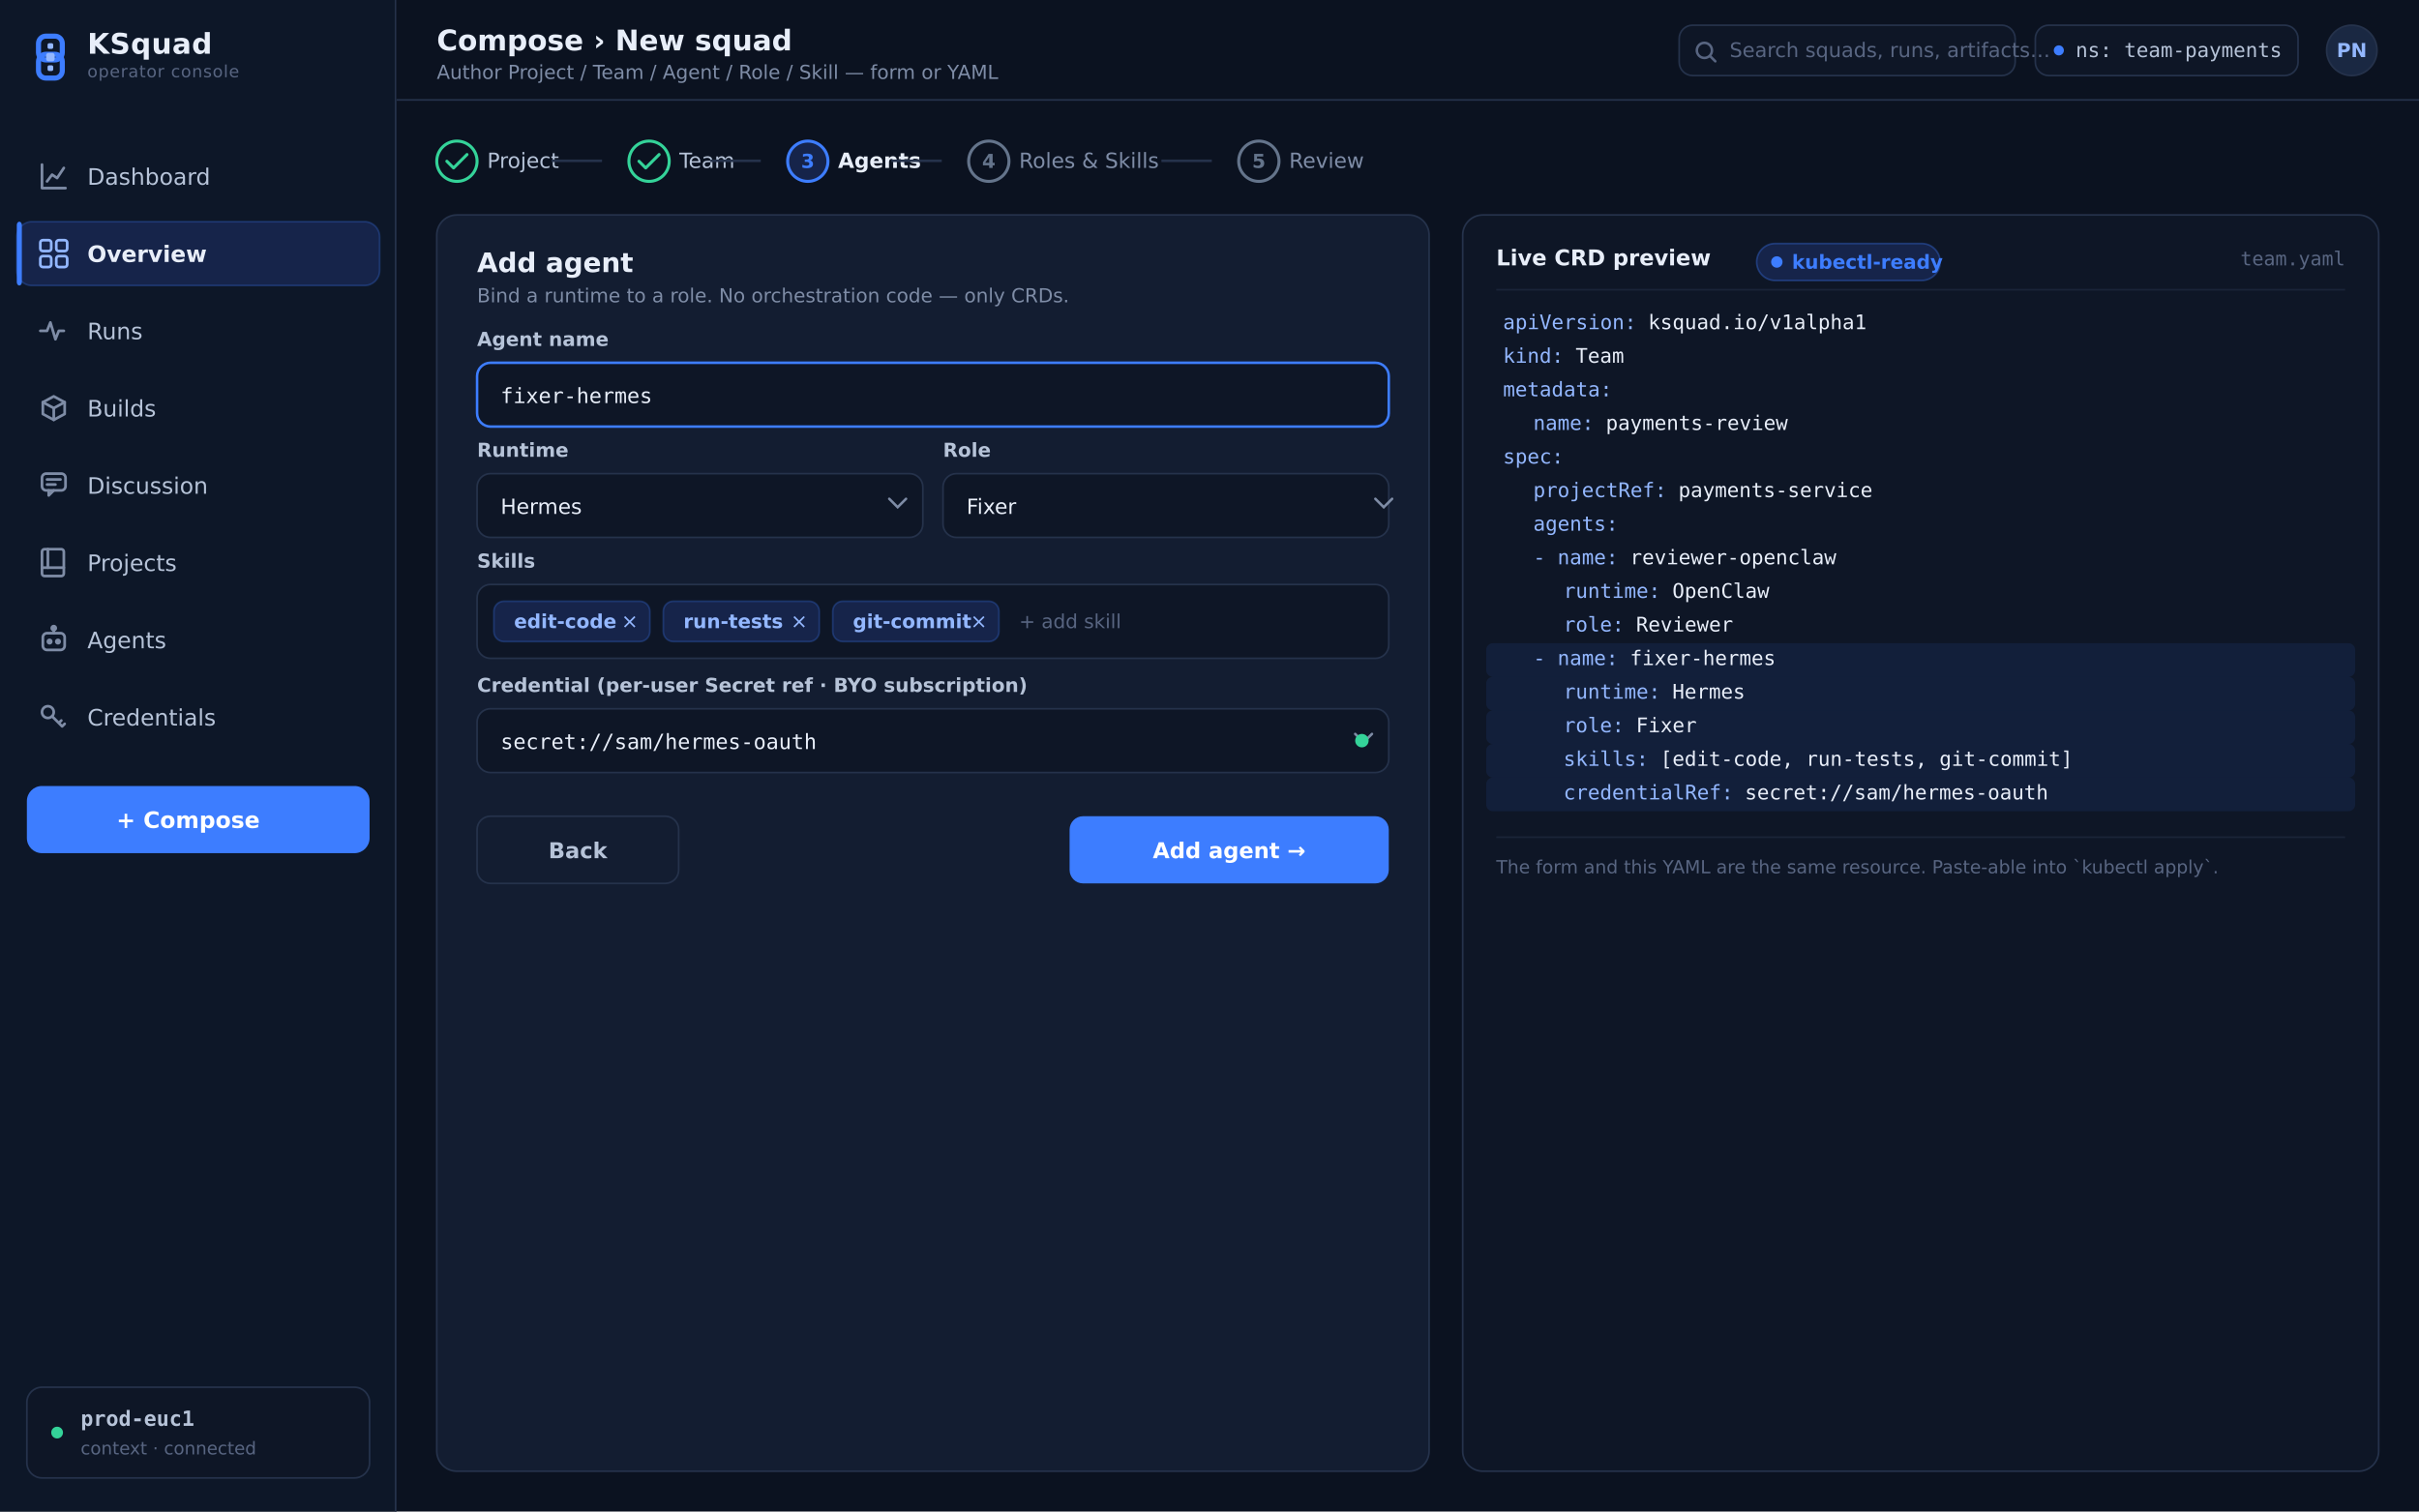
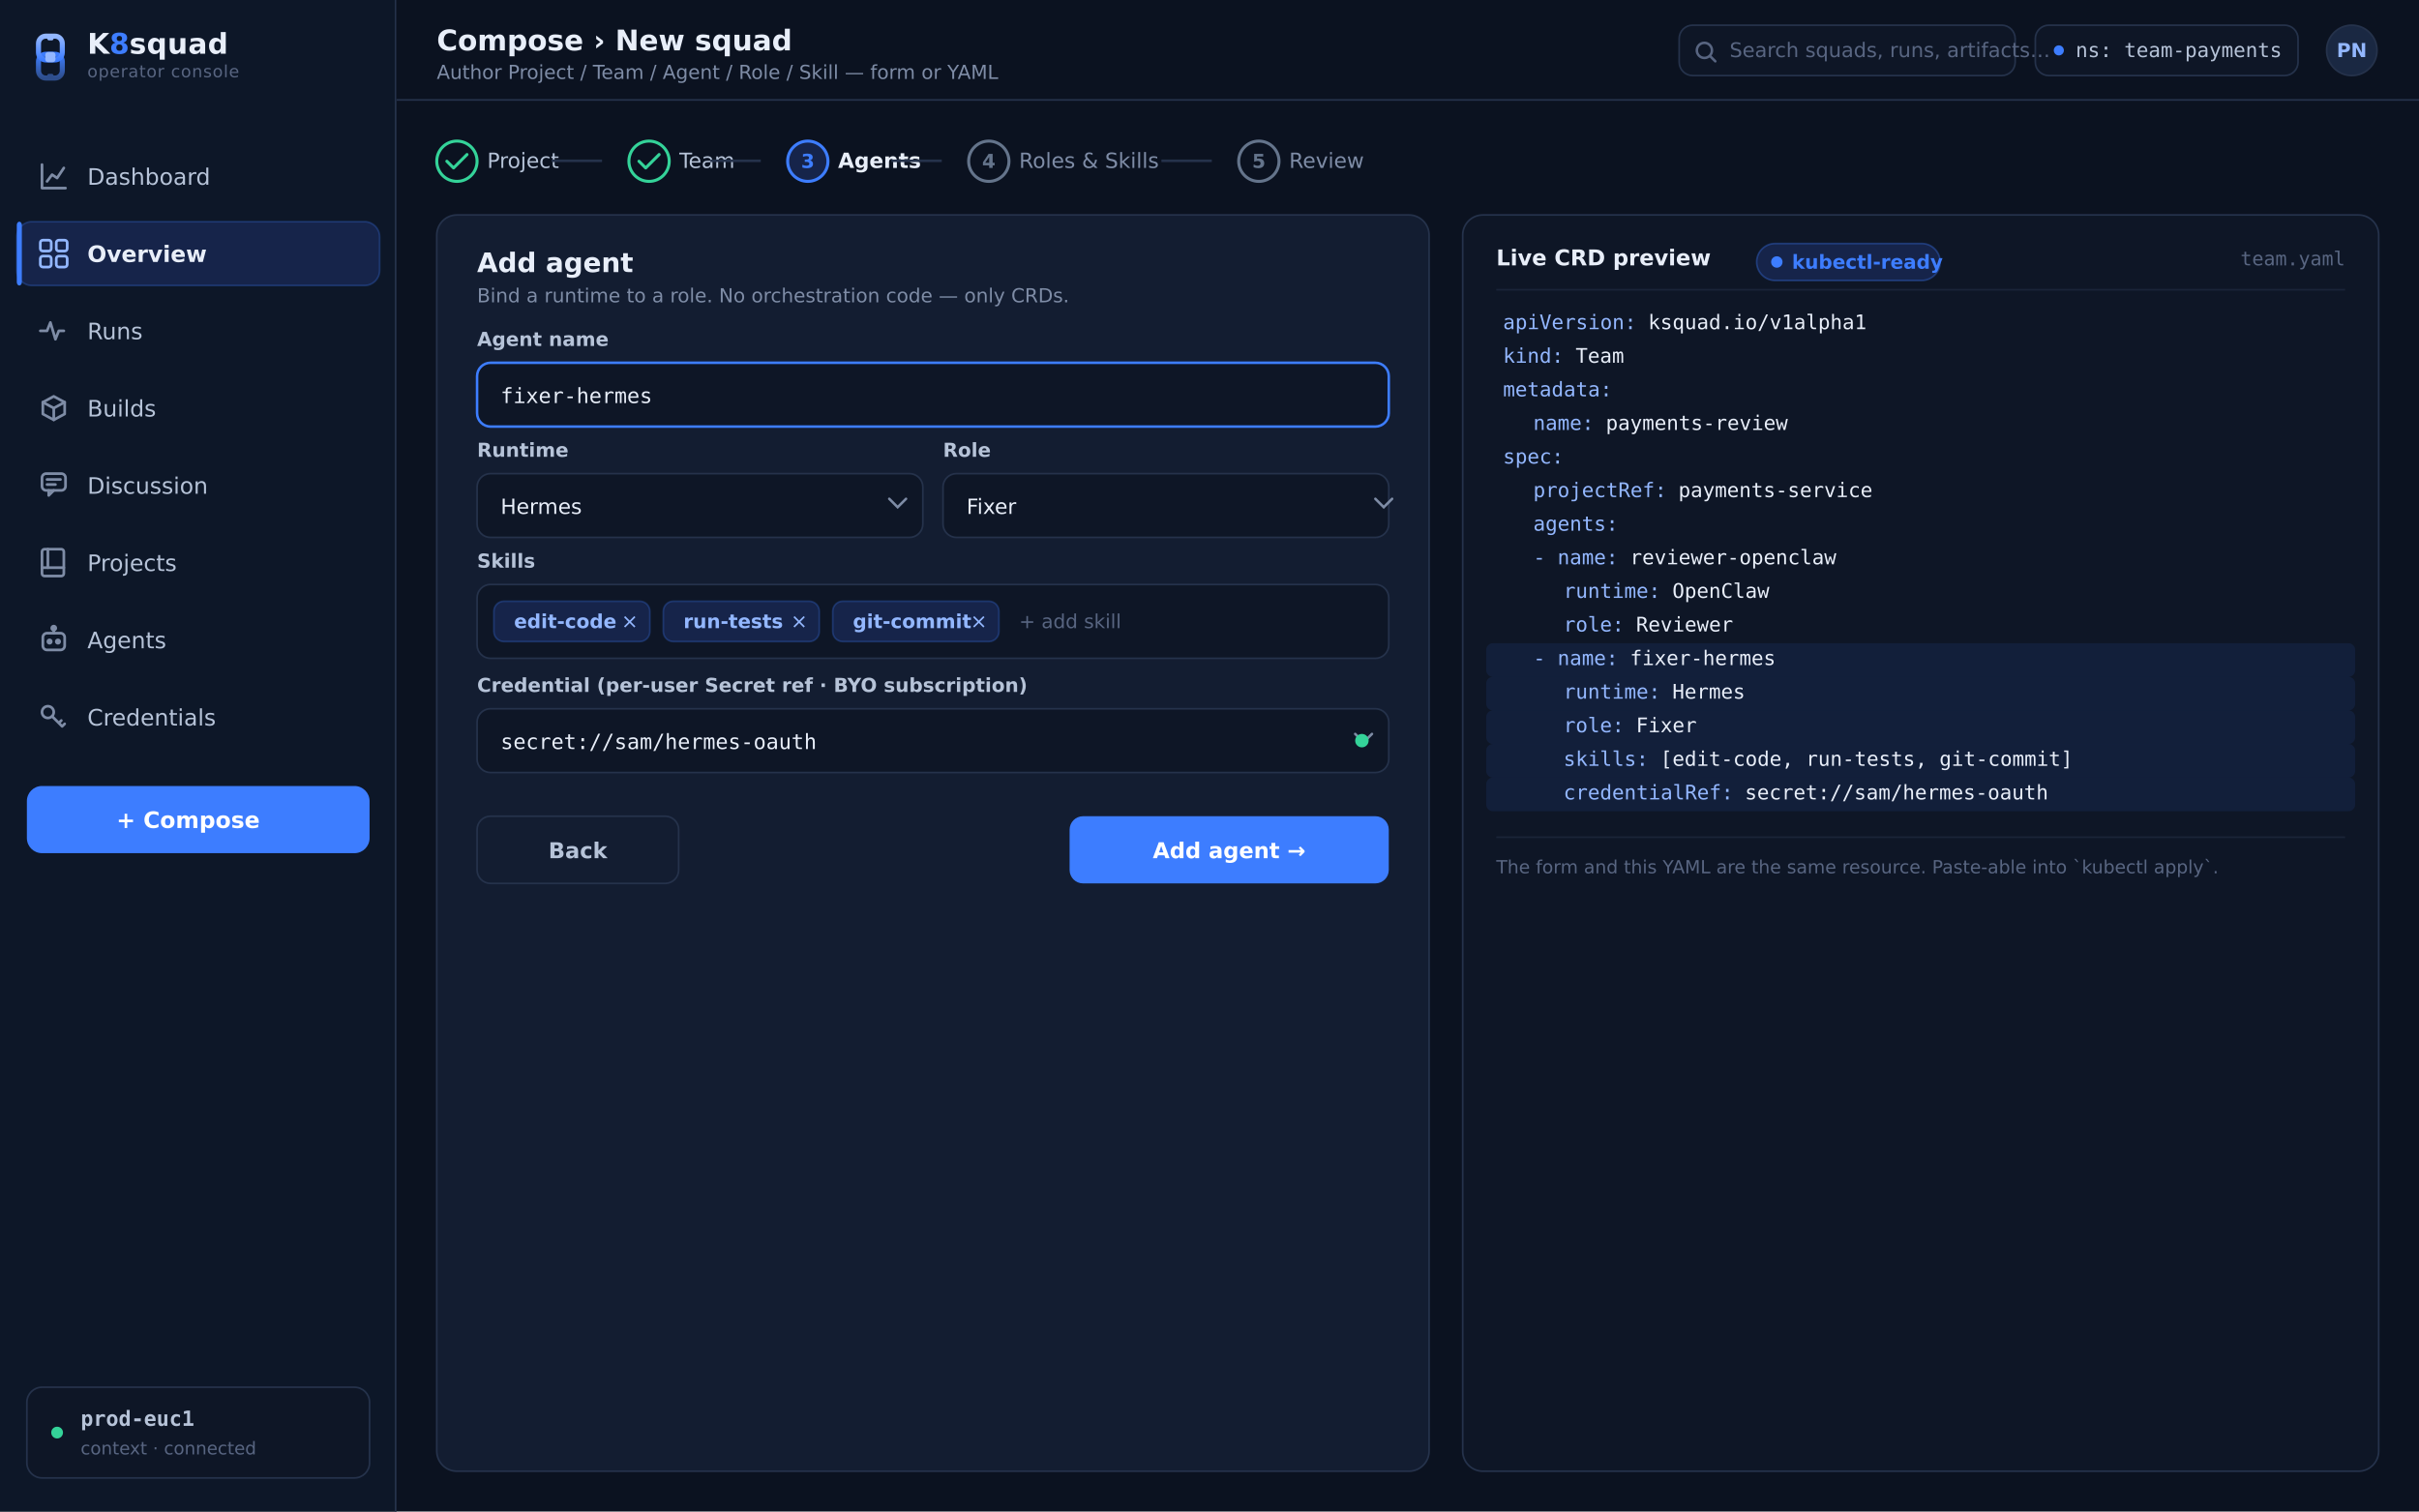
<svg xmlns="http://www.w3.org/2000/svg" width="1440" height="900" viewBox="0 0 1440 900" font-family="DejaVu Sans">
+   <defs>
+     <linearGradient id="ringTop" x1="0" y1="0" x2="0" y2="1">
+       <stop offset="0" stop-color="#93B7FF" />
+       <stop offset="1" stop-color="#3D7DFF" />
+     </linearGradient>
+     <linearGradient id="ringBot" x1="0" y1="0" x2="0" y2="1">
+       <stop offset="0" stop-color="#3D7DFF" />
+       <stop offset="1" stop-color="#2E4E8C" />
+     </linearGradient>
+   </defs>
  <rect x="0" y="0" width="1440" height="900" rx="0" ry="0" fill="#0B1220" stroke="none" stroke-width="1" />
  <rect x="0" y="0" width="236" height="900" rx="0" ry="0" fill="#0D1728" stroke="none" stroke-width="1" />
  <rect x="235" y="0" width="1" height="900" rx="0" ry="0" fill="#25324B" stroke="none" stroke-width="1" />
  <g transform="translate(30,34) scale(0.33735) translate(-50,-50)">
-     <rect x="29" y="45" width="42" height="42" rx="13" fill="none" stroke="#3D7DFF" stroke-width="9" />
-     <rect x="29" y="13" width="42" height="42" rx="13" fill="none" stroke="#3D7DFF" stroke-width="9" />
-     <rect x="45" y="25.5" width="10" height="10" rx="2.8" fill="#93B7FF" />
-     <rect x="45" y="64.5" width="10" height="10" rx="2.8" fill="#93B7FF" />
-     <rect x="42.5" y="42.5" width="15" height="15" rx="4.2" fill="#93B7FF" />
+     <rect x="29" y="45" width="42" height="42" rx="13" fill="none" stroke="url(#ringBot)" stroke-width="9" />
+     <rect x="29" y="13" width="42" height="42" rx="13" fill="none" stroke="url(#ringTop)" stroke-width="9" />
+     <rect x="41" y="41" width="18" height="18" rx="5" fill="#93B7FF" />
+     <rect x="44.5" y="9.5" width="11" height="11" rx="3" fill="#93B7FF" />
+     <rect x="44.5" y="79.5" width="11" height="11" rx="3" fill="#2E4E8C" />
  </g>
-   <text x="52" y="32" font-family="DejaVu Sans" font-size="17" fill="#E8EEF9" font-weight="700" text-anchor="start" letter-spacing="0.2">KSquad</text>
+   <text x="52" y="32" font-family="DejaVu Sans" font-size="17" fill="#E8EEF9" font-weight="700" text-anchor="start" letter-spacing="0.2">K<tspan fill="#3D7DFF">8</tspan>squad</text>
  <text x="52" y="46" font-family="DejaVu Sans" font-size="10" fill="#586581" font-weight="400" text-anchor="start" letter-spacing="0.4">operator console</text>
  <g fill="none" stroke="#7E8CA6" stroke-width="1.6" stroke-linecap="round" stroke-linejoin="round">
    <path d="M25 98 v14 h14" />
    <path d="M28 108 l3 -4 l3 2 l4 -6" />
  </g>
  <text x="52" y="110" font-family="DejaVu Sans" font-size="13.5" fill="#B6C3D8" font-weight="500" text-anchor="start">Dashboard</text>
  <rect x="10" y="132" width="216" height="38" rx="9" ry="9" fill="#16244A" stroke="#3D7DFF44" stroke-width="1" />
  <rect x="10" y="132" width="3" height="38" rx="2" ry="2" fill="#3D7DFF" stroke="none" stroke-width="1" />
  <g fill="none" stroke="#93B7FF" stroke-width="1.6" stroke-linecap="round" stroke-linejoin="round">
    <rect x="24" y="143" width="6.5" height="6.5" rx="1.5" />
    <rect x="33.5" y="143" width="6.5" height="6.5" rx="1.5" />
    <rect x="24" y="152.5" width="6.5" height="6.5" rx="1.5" />
    <rect x="33.5" y="152.5" width="6.5" height="6.5" rx="1.5" />
  </g>
  <text x="52" y="156" font-family="DejaVu Sans" font-size="13.5" fill="#E8EEF9" font-weight="600" text-anchor="start">Overview</text>
  <g fill="none" stroke="#7E8CA6" stroke-width="1.6" stroke-linecap="round" stroke-linejoin="round">
    <path d="M24 197 h4 l2 -5 l3 10 l2 -5 h3" />
  </g>
  <text x="52" y="202" font-family="DejaVu Sans" font-size="13.5" fill="#B6C3D8" font-weight="500" text-anchor="start">Runs</text>
  <g fill="none" stroke="#7E8CA6" stroke-width="1.6" stroke-linecap="round" stroke-linejoin="round">
    <path d="M32 236 l6.5 3.5 v7 l-6.5 3.5 l-6.5 -3.5 v-7 z" />
    <path d="M25.5 239.5 l6.5 3.5 l6.5 -3.5" />
    <path d="M32 243 v7" />
  </g>
  <text x="52" y="248" font-family="DejaVu Sans" font-size="13.5" fill="#B6C3D8" font-weight="500" text-anchor="start">Builds</text>
  <g fill="none" stroke="#7E8CA6" stroke-width="1.6" stroke-linecap="round" stroke-linejoin="round">
    <rect x="25" y="282" width="14" height="10" rx="2.5" />
    <path d="M29 292 v3 l3 -3" />
    <path d="M28 285.5 h8 M28 288.5 h5" />
  </g>
  <text x="52" y="294" font-family="DejaVu Sans" font-size="13.5" fill="#B6C3D8" font-weight="500" text-anchor="start">Discussion</text>
  <g fill="none" stroke="#7E8CA6" stroke-width="1.6" stroke-linecap="round" stroke-linejoin="round">
    <rect x="25" y="327" width="13" height="16" rx="1.5" />
    <path d="M25 338 h13" />
    <path d="M28.5 327 v11" />
  </g>
  <text x="52" y="340" font-family="DejaVu Sans" font-size="13.5" fill="#B6C3D8" font-weight="500" text-anchor="start">Projects</text>
  <g fill="none" stroke="#7E8CA6" stroke-width="1.6" stroke-linecap="round" stroke-linejoin="round">
    <rect x="25.5" y="377" width="13" height="10" rx="2.5" />
    <path d="M32 374 v3" />
    <circle cx="32" cy="374" r="1.2" fill="#7E8CA6" />
    <circle cx="29.5" cy="382" r="1" fill="#7E8CA6" />
    <circle cx="34.5" cy="382" r="1" fill="#7E8CA6" />
  </g>
  <text x="52" y="386" font-family="DejaVu Sans" font-size="13.5" fill="#B6C3D8" font-weight="500" text-anchor="start">Agents</text>
  <g fill="none" stroke="#7E8CA6" stroke-width="1.6" stroke-linecap="round" stroke-linejoin="round">
    <circle cx="28.5" cy="424" r="3.5" />
    <path d="M31 426.5 l6 6 M35 430.5 l1.5 -1.5 M37 432.5 l1.5 -1.5" />
  </g>
  <text x="52" y="432" font-family="DejaVu Sans" font-size="13.5" fill="#B6C3D8" font-weight="500" text-anchor="start">Credentials</text>
  <rect x="16" y="468" width="204" height="40" rx="9" ry="9" fill="#3D7DFF" stroke="none" stroke-width="1" />
  <text x="112" y="493" font-family="DejaVu Sans" font-size="13.5" fill="#fff" font-weight="600" text-anchor="middle">+  Compose</text>
  <rect x="16" y="826" width="204" height="54" rx="9" ry="9" fill="#0E1626" stroke="#25324B" stroke-width="1" />
  <circle cx="34" cy="853" r="3.5" fill="#34D399" />
  <text x="48" y="849" font-family="DejaVu Sans Mono" font-size="12.5" fill="#B6C3D8" font-weight="600" text-anchor="start">prod-euc1</text>
  <text x="48" y="866" font-family="DejaVu Sans" font-size="10.5" fill="#586581" font-weight="400" text-anchor="start">context · connected</text>
  <rect x="236" y="0" width="1204" height="60" rx="0" ry="0" fill="#0B1220" stroke="none" stroke-width="1" />
  <rect x="236" y="59" width="1204" height="1" rx="0" ry="0" fill="#25324B" stroke="none" stroke-width="1" />
  <text x="260" y="30" font-family="DejaVu Sans" font-size="17" fill="#E8EEF9" font-weight="700" text-anchor="start">Compose  ›  New squad</text>
  <text x="260" y="47" font-family="DejaVu Sans" font-size="11.5" fill="#7E8CA6" font-weight="400" text-anchor="start">Author Project / Team / Agent / Role / Skill — form or YAML</text>
  <circle cx="1400" cy="30" r="15" fill="#1A2842" stroke="#25324B" />
  <text x="1400" y="34" font-family="DejaVu Sans" font-size="11.5" fill="#93B7FF" font-weight="700" text-anchor="middle">PN</text>
  <rect x="1211.6" y="15" width="156.4" height="30" rx="8" ry="8" fill="#0E1626" stroke="#25324B" stroke-width="1" />
  <circle cx="1225.6" cy="30" r="3" fill="#3D7DFF" />
  <text x="1235.6" y="34" font-family="DejaVu Sans Mono" font-size="12" fill="#B6C3D8" font-weight="400" text-anchor="start">ns: team-payments</text>
  <rect x="999.6" y="15" width="200" height="30" rx="8" ry="8" fill="#0E1626" stroke="#25324B" stroke-width="1" />
  <circle cx="1014.6" cy="30" r="4.5" fill="none" stroke="#586581" stroke-width="1.5" />
  <path d="M1018.1 33.5 l3 3" stroke="#586581" stroke-width="1.5" stroke-linecap="round" />
  <text x="1029.6" y="34" font-family="DejaVu Sans" font-size="12" fill="#586581" font-weight="400" text-anchor="start">Search squads, runs, artifacts…</text>
  <circle cx="272" cy="96" r="12" fill="none" stroke="#34D399" stroke-width="1.8" />
  <path d="M266 96 l4 4 l8 -8" stroke="#34D399" stroke-width="1.8" fill="none" stroke-linecap="round" stroke-linejoin="round" />
  <text x="290" y="100" font-family="DejaVu Sans" font-size="12.5" fill="#B6C3D8" font-weight="500" text-anchor="start">Project</text>
  <rect x="328.375" y="95" width="30" height="1.5" rx="0" ry="0" fill="#25324B" stroke="none" stroke-width="1" />
  <circle cx="386.375" cy="96" r="12" fill="none" stroke="#34D399" stroke-width="1.8" />
  <path d="M380.375 96 l4 4 l8 -8" stroke="#34D399" stroke-width="1.8" fill="none" stroke-linecap="round" stroke-linejoin="round" />
  <text x="404.375" y="100" font-family="DejaVu Sans" font-size="12.5" fill="#B6C3D8" font-weight="500" text-anchor="start">Team</text>
  <rect x="422.875" y="95" width="30" height="1.5" rx="0" ry="0" fill="#25324B" stroke="none" stroke-width="1" />
  <circle cx="480.875" cy="96" r="12" fill="#16244A" stroke="#3D7DFF" stroke-width="1.8" />
  <text x="480.875" y="100" font-family="DejaVu Sans" font-size="11.5" fill="#3D7DFF" font-weight="700" text-anchor="middle">3</text>
  <text x="498.875" y="100" font-family="DejaVu Sans" font-size="12.5" fill="#E8EEF9" font-weight="700" text-anchor="start">Agents</text>
  <rect x="530.625" y="95" width="30" height="1.5" rx="0" ry="0" fill="#25324B" stroke="none" stroke-width="1" />
  <circle cx="588.625" cy="96" r="12" fill="none" stroke="#64748B" stroke-width="1.8" />
  <text x="588.625" y="100" font-family="DejaVu Sans" font-size="11.5" fill="#64748B" font-weight="700" text-anchor="middle">4</text>
  <text x="606.625" y="100" font-family="DejaVu Sans" font-size="12.5" fill="#7E8CA6" font-weight="500" text-anchor="start">Roles &amp; Skills</text>
  <rect x="691.375" y="95" width="30" height="1.5" rx="0" ry="0" fill="#25324B" stroke="none" stroke-width="1" />
  <circle cx="749.375" cy="96" r="12" fill="none" stroke="#64748B" stroke-width="1.8" />
  <text x="749.375" y="100" font-family="DejaVu Sans" font-size="11.5" fill="#64748B" font-weight="700" text-anchor="middle">5</text>
  <text x="767.375" y="100" font-family="DejaVu Sans" font-size="12.5" fill="#7E8CA6" font-weight="500" text-anchor="start">Review</text>
  <rect x="260" y="128" width="590.72" height="748" rx="12" ry="12" fill="#131D31" stroke="#25324B" stroke-width="1" />
  <text x="284" y="162" font-family="DejaVu Sans" font-size="16" fill="#E8EEF9" font-weight="700" text-anchor="start">Add agent</text>
  <text x="284" y="180" font-family="DejaVu Sans" font-size="11.5" fill="#7E8CA6" font-weight="400" text-anchor="start">Bind a runtime to a role. No orchestration code — only CRDs.</text>
  <text x="284" y="206" font-family="DejaVu Sans" font-size="11.5" fill="#B6C3D8" font-weight="600" text-anchor="start">Agent name</text>
  <rect x="284" y="216" width="542.72" height="38" rx="8" ry="8" fill="#0E1626" stroke="#3D7DFF" stroke-width="1.5" />
  <text x="298" y="240" font-family="DejaVu Sans Mono" font-size="12.5" fill="#E8EEF9" font-weight="400" text-anchor="start">fixer-hermes</text>
  <text x="284" y="272" font-family="DejaVu Sans" font-size="11.5" fill="#B6C3D8" font-weight="600" text-anchor="start">Runtime</text>
  <rect x="284" y="282" width="265.36" height="38" rx="8" ry="8" fill="#0E1626" stroke="#25324B" stroke-width="1" />
  <text x="298" y="306" font-family="DejaVu Sans" font-size="12.5" fill="#E8EEF9" font-weight="400" text-anchor="start">Hermes</text>
  <path d="M529.36 297 l5 5 l5 -5" stroke="#7E8CA6" stroke-width="1.5" fill="none" stroke-linecap="round" />
  <text x="561.36" y="272" font-family="DejaVu Sans" font-size="11.5" fill="#B6C3D8" font-weight="600" text-anchor="start">Role</text>
  <rect x="561.36" y="282" width="265.36" height="38" rx="8" ry="8" fill="#0E1626" stroke="#25324B" stroke-width="1" />
  <text x="575.36" y="306" font-family="DejaVu Sans" font-size="12.5" fill="#E8EEF9" font-weight="400" text-anchor="start">Fixer</text>
  <path d="M818.72 297 l5 5 l5 -5" stroke="#7E8CA6" stroke-width="1.5" fill="none" stroke-linecap="round" />
  <text x="284" y="338" font-family="DejaVu Sans" font-size="11.5" fill="#B6C3D8" font-weight="600" text-anchor="start">Skills</text>
  <rect x="284" y="348" width="542.72" height="44" rx="8" ry="8" fill="#0E1626" stroke="#25324B" stroke-width="1" />
  <rect x="294" y="358" width="92.855" height="24" rx="6" ry="6" fill="#16244A" stroke="#3D7DFF44" stroke-width="1" />
  <text x="306" y="374" font-family="DejaVu Sans" font-size="11.5" fill="#93B7FF" font-weight="600" text-anchor="start">edit-code</text>
  <text x="374.855" y="374" font-family="DejaVu Sans" font-size="12" fill="#93B7FF" font-weight="400" text-anchor="middle">×</text>
  <rect x="394.855" y="358" width="92.855" height="24" rx="6" ry="6" fill="#16244A" stroke="#3D7DFF44" stroke-width="1" />
  <text x="406.855" y="374" font-family="DejaVu Sans" font-size="11.5" fill="#93B7FF" font-weight="600" text-anchor="start">run-tests</text>
  <text x="475.71" y="374" font-family="DejaVu Sans" font-size="12" fill="#93B7FF" font-weight="400" text-anchor="middle">×</text>
  <rect x="495.71" y="358" width="98.95" height="24" rx="6" ry="6" fill="#16244A" stroke="#3D7DFF44" stroke-width="1" />
  <text x="507.71" y="374" font-family="DejaVu Sans" font-size="11.5" fill="#93B7FF" font-weight="600" text-anchor="start">git-commit</text>
  <text x="582.66" y="374" font-family="DejaVu Sans" font-size="12" fill="#93B7FF" font-weight="400" text-anchor="middle">×</text>
  <text x="606.66" y="374" font-family="DejaVu Sans" font-size="11.5" fill="#586581" font-weight="400" text-anchor="start">+ add skill</text>
  <text x="284" y="412" font-family="DejaVu Sans" font-size="11.5" fill="#B6C3D8" font-weight="600" text-anchor="start">Credential (per-user Secret ref · BYO subscription)</text>
  <rect x="284" y="422" width="542.72" height="38" rx="8" ry="8" fill="#0E1626" stroke="#25324B" stroke-width="1" />
  <text x="298" y="446" font-family="DejaVu Sans Mono" font-size="12.5" fill="#E8EEF9" font-weight="400" text-anchor="start">secret://sam/hermes-oauth</text>
  <path d="M806.72 437 l5 5 l5 -5" stroke="#7E8CA6" stroke-width="1.5" fill="none" stroke-linecap="round" />
  <circle cx="810.72" cy="441" r="4" fill="#34D399" />
  <rect x="284" y="486" width="120" height="40" rx="8" ry="8" fill="none" stroke="#25324B" stroke-width="1" />
  <text x="344" y="511" font-family="DejaVu Sans" font-size="13" fill="#B6C3D8" font-weight="600" text-anchor="middle">Back</text>
  <rect x="636.72" y="486" width="190" height="40" rx="8" ry="8" fill="#3D7DFF" stroke="none" stroke-width="1" />
  <text x="731.72" y="511" font-family="DejaVu Sans" font-size="13" fill="#fff" font-weight="700" text-anchor="middle">Add agent  →</text>
  <rect x="870.72" y="128" width="545.28" height="748" rx="12" ry="12" fill="#0E1626" stroke="#25324B" stroke-width="1" />
  <text x="890.72" y="158" font-family="DejaVu Sans" font-size="13" fill="#E8EEF9" font-weight="700" text-anchor="start">Live CRD preview</text>
  <rect x="1045.72" y="145" width="109.235" height="22" rx="11" ry="11" fill="#16244A" stroke="#3D7DFF55" stroke-width="1" />
  <circle cx="1057.72" cy="156" r="3.4" fill="#3D7DFF" />
  <text x="1066.72" y="160" font-family="DejaVu Sans" font-size="11.5" fill="#3D7DFF" font-weight="600" text-anchor="start">kubectl-ready</text>
  <text x="1396" y="158" font-family="DejaVu Sans Mono" font-size="11.5" fill="#586581" font-weight="400" text-anchor="end">team.yaml</text>
  <rect x="890.72" y="172" width="505.28" height="1" rx="0" ry="0" fill="#1A2438" stroke="none" stroke-width="1" />
  <text x="894.72" y="196" font-family="DejaVu Sans Mono" font-size="12" fill="#93B7FF" font-weight="400" text-anchor="start">apiVersion: </text>
  <text x="981.12" y="196" font-family="DejaVu Sans Mono" font-size="12" fill="#E8EEF9" font-weight="400" text-anchor="start">ksquad.io/v1alpha1</text>
  <text x="894.72" y="216" font-family="DejaVu Sans Mono" font-size="12" fill="#93B7FF" font-weight="400" text-anchor="start">kind: </text>
  <text x="937.92" y="216" font-family="DejaVu Sans Mono" font-size="12" fill="#E8EEF9" font-weight="400" text-anchor="start">Team</text>
  <text x="894.72" y="236" font-family="DejaVu Sans Mono" font-size="12" fill="#93B7FF" font-weight="400" text-anchor="start">metadata:</text>
  <text x="959.52" y="236" font-family="DejaVu Sans Mono" font-size="12" fill="#E8EEF9" font-weight="400" text-anchor="start" />
  <text x="912.72" y="256" font-family="DejaVu Sans Mono" font-size="12" fill="#93B7FF" font-weight="400" text-anchor="start">name: </text>
  <text x="955.92" y="256" font-family="DejaVu Sans Mono" font-size="12" fill="#E8EEF9" font-weight="400" text-anchor="start">payments-review</text>
  <text x="894.72" y="276" font-family="DejaVu Sans Mono" font-size="12" fill="#93B7FF" font-weight="400" text-anchor="start">spec:</text>
  <text x="930.72" y="276" font-family="DejaVu Sans Mono" font-size="12" fill="#E8EEF9" font-weight="400" text-anchor="start" />
  <text x="912.72" y="296" font-family="DejaVu Sans Mono" font-size="12" fill="#93B7FF" font-weight="400" text-anchor="start">projectRef: </text>
  <text x="999.12" y="296" font-family="DejaVu Sans Mono" font-size="12" fill="#E8EEF9" font-weight="400" text-anchor="start">payments-service</text>
  <text x="912.72" y="316" font-family="DejaVu Sans Mono" font-size="12" fill="#93B7FF" font-weight="400" text-anchor="start">agents:</text>
  <text x="963.12" y="316" font-family="DejaVu Sans Mono" font-size="12" fill="#E8EEF9" font-weight="400" text-anchor="start" />
  <text x="912.72" y="336" font-family="DejaVu Sans Mono" font-size="12" fill="#93B7FF" font-weight="400" text-anchor="start">- name: </text>
  <text x="970.32" y="336" font-family="DejaVu Sans Mono" font-size="12" fill="#E8EEF9" font-weight="400" text-anchor="start">reviewer-openclaw</text>
  <text x="930.72" y="356" font-family="DejaVu Sans Mono" font-size="12" fill="#93B7FF" font-weight="400" text-anchor="start">runtime: </text>
  <text x="995.52" y="356" font-family="DejaVu Sans Mono" font-size="12" fill="#E8EEF9" font-weight="400" text-anchor="start">OpenClaw</text>
  <text x="930.72" y="376" font-family="DejaVu Sans Mono" font-size="12" fill="#93B7FF" font-weight="400" text-anchor="start">role: </text>
  <text x="973.92" y="376" font-family="DejaVu Sans Mono" font-size="12" fill="#E8EEF9" font-weight="400" text-anchor="start">Reviewer</text>
  <rect x="884.72" y="383" width="517.28" height="20" rx="4" ry="4" fill="#3D7DFF18" stroke="none" stroke-width="1" />
  <text x="912.72" y="396" font-family="DejaVu Sans Mono" font-size="12" fill="#93B7FF" font-weight="400" text-anchor="start">- name: </text>
  <text x="970.32" y="396" font-family="DejaVu Sans Mono" font-size="12" fill="#E8EEF9" font-weight="400" text-anchor="start">fixer-hermes</text>
  <rect x="884.72" y="403" width="517.28" height="20" rx="4" ry="4" fill="#3D7DFF18" stroke="none" stroke-width="1" />
  <text x="930.72" y="416" font-family="DejaVu Sans Mono" font-size="12" fill="#93B7FF" font-weight="400" text-anchor="start">runtime: </text>
  <text x="995.52" y="416" font-family="DejaVu Sans Mono" font-size="12" fill="#E8EEF9" font-weight="400" text-anchor="start">Hermes</text>
  <rect x="884.72" y="423" width="517.28" height="20" rx="4" ry="4" fill="#3D7DFF18" stroke="none" stroke-width="1" />
  <text x="930.72" y="436" font-family="DejaVu Sans Mono" font-size="12" fill="#93B7FF" font-weight="400" text-anchor="start">role: </text>
  <text x="973.92" y="436" font-family="DejaVu Sans Mono" font-size="12" fill="#E8EEF9" font-weight="400" text-anchor="start">Fixer</text>
  <rect x="884.72" y="443" width="517.28" height="20" rx="4" ry="4" fill="#3D7DFF18" stroke="none" stroke-width="1" />
  <text x="930.72" y="456" font-family="DejaVu Sans Mono" font-size="12" fill="#93B7FF" font-weight="400" text-anchor="start">skills: </text>
  <text x="988.32" y="456" font-family="DejaVu Sans Mono" font-size="12" fill="#E8EEF9" font-weight="400" text-anchor="start">[edit-code, run-tests, git-commit]</text>
  <rect x="884.72" y="463" width="517.28" height="20" rx="4" ry="4" fill="#3D7DFF18" stroke="none" stroke-width="1" />
  <text x="930.72" y="476" font-family="DejaVu Sans Mono" font-size="12" fill="#93B7FF" font-weight="400" text-anchor="start">credentialRef: </text>
  <text x="1038.72" y="476" font-family="DejaVu Sans Mono" font-size="12" fill="#E8EEF9" font-weight="400" text-anchor="start">secret://sam/hermes-oauth</text>
  <rect x="890.72" y="498" width="505.28" height="1" rx="0" ry="0" fill="#1A2438" stroke="none" stroke-width="1" />
  <text x="890.72" y="520" font-family="DejaVu Sans" font-size="10.8" fill="#586581" font-weight="400" text-anchor="start">The form and this YAML are the same resource. Paste-able into `kubectl apply`.</text>
</svg>
